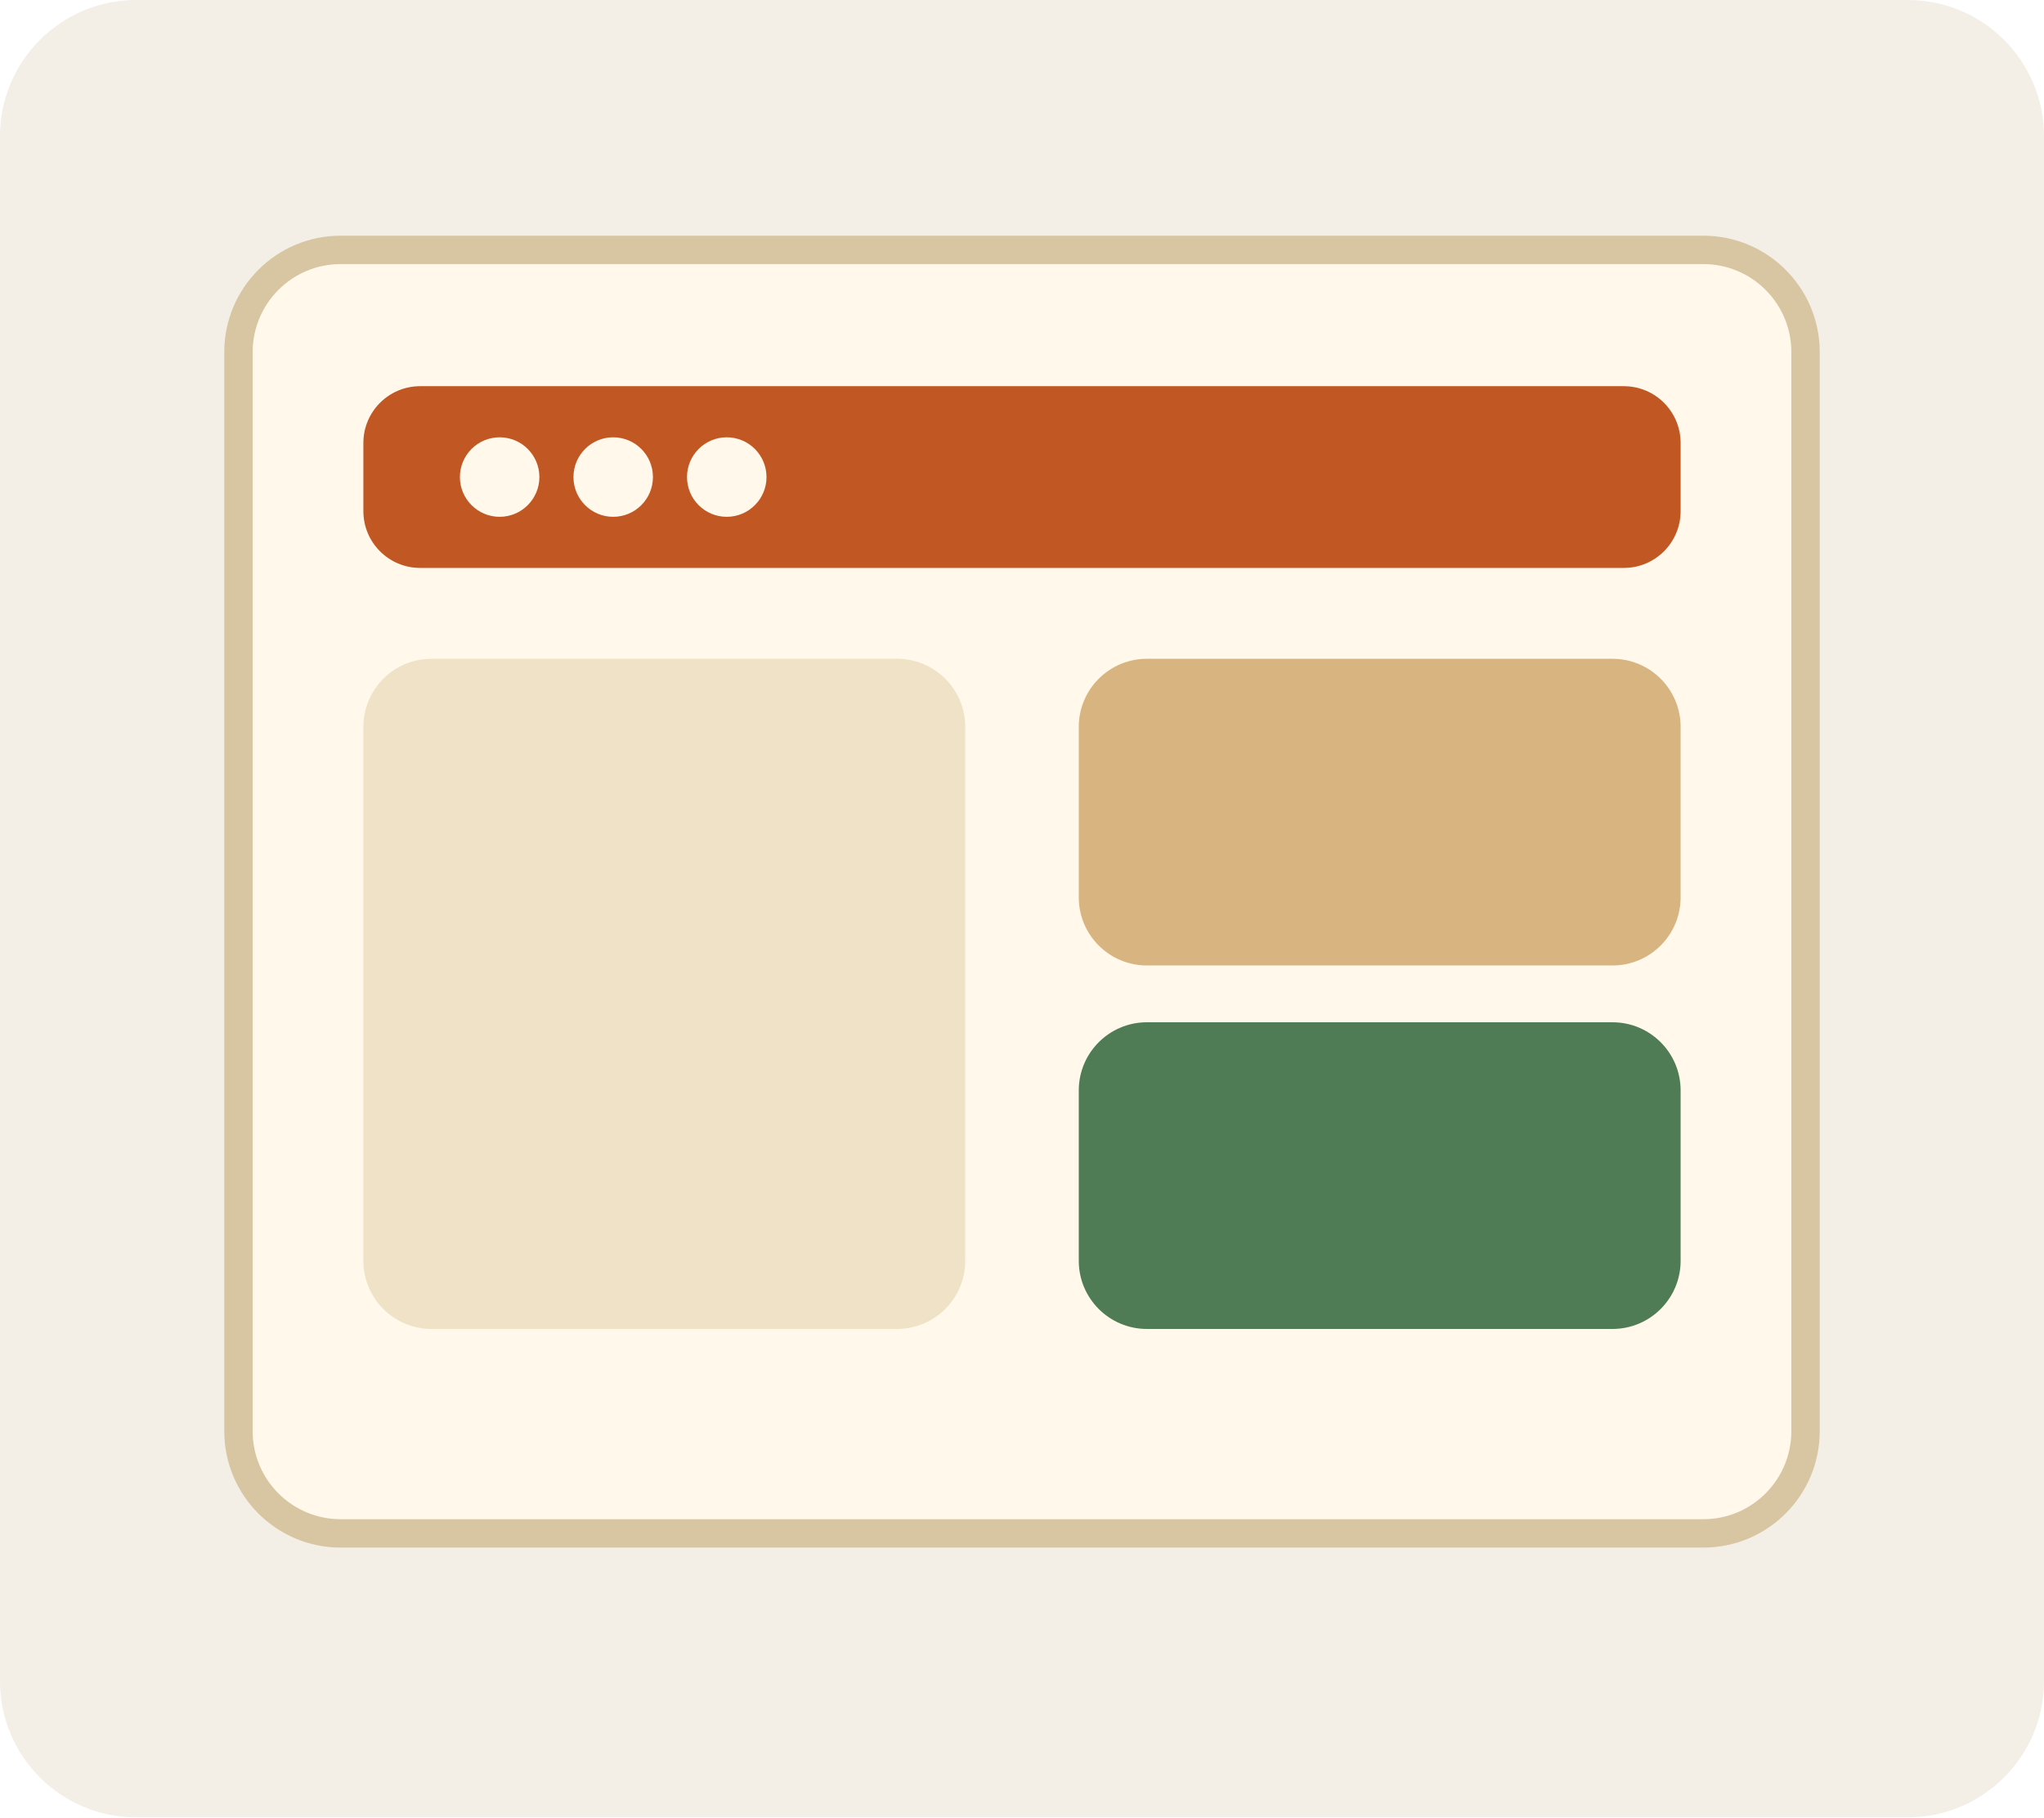
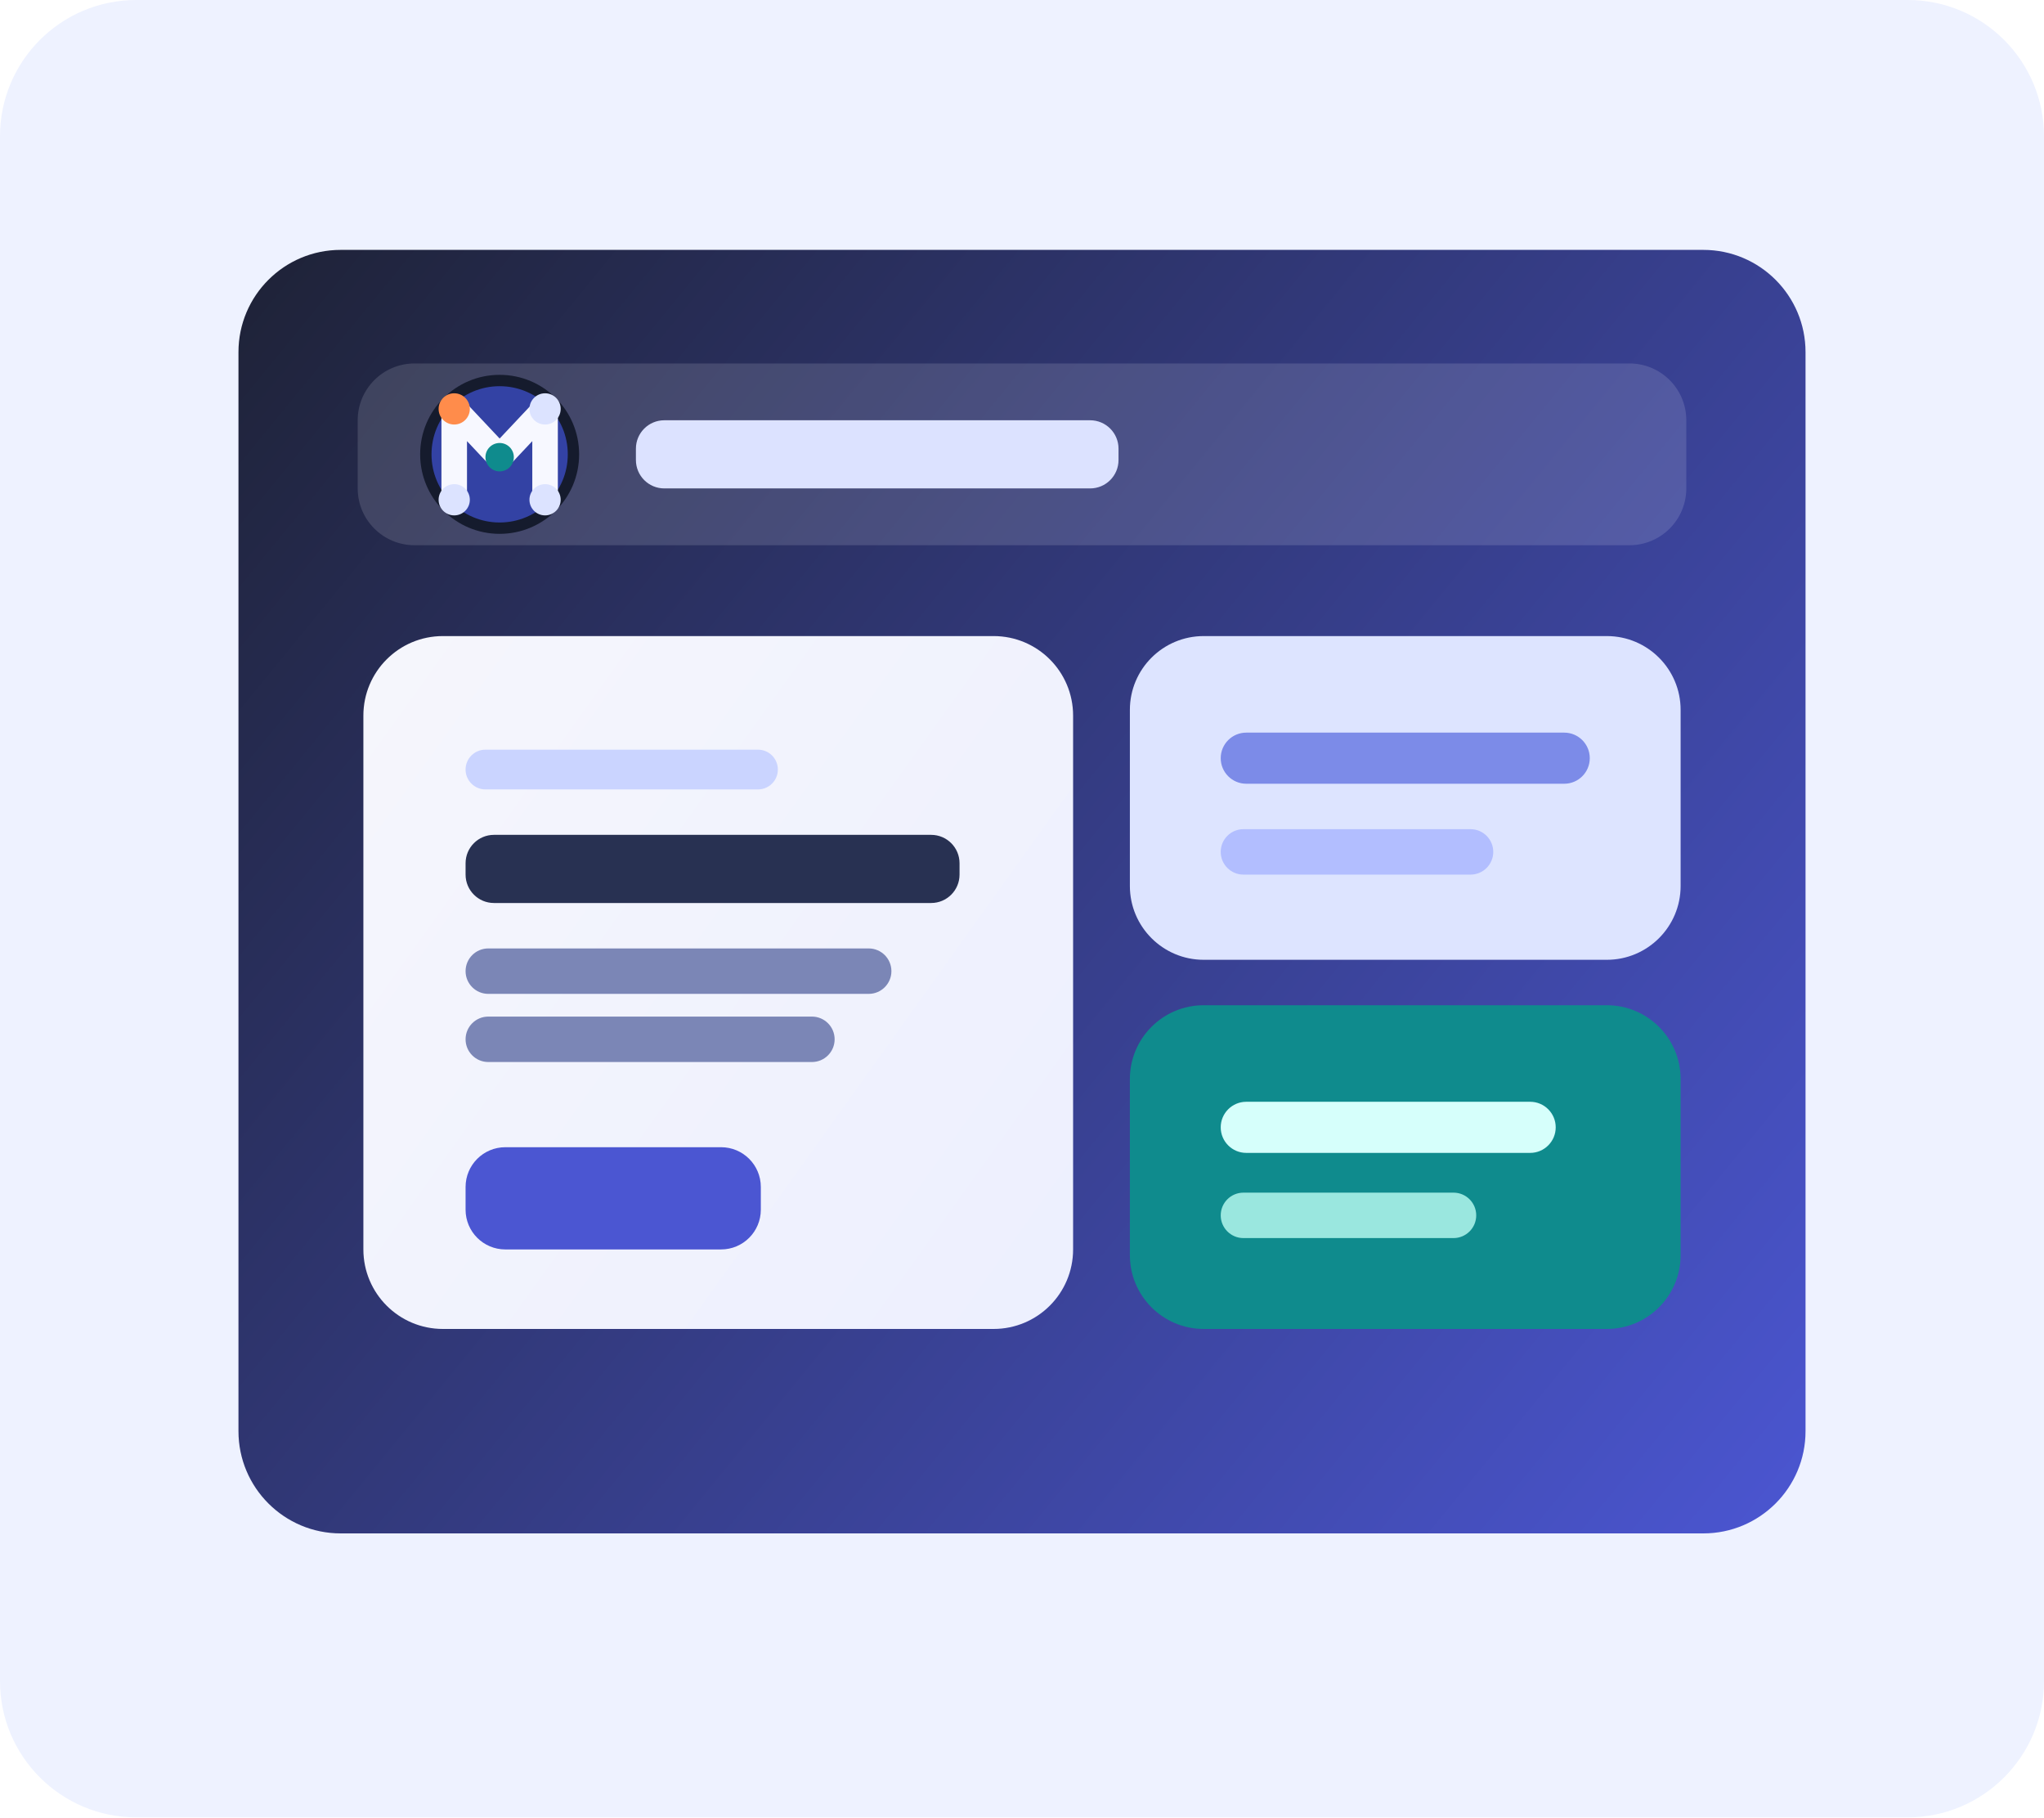
<svg xmlns="http://www.w3.org/2000/svg" viewBox="0 0 720 640" fill="none">
-   <rect width="720" height="640" rx="48" fill="#f3efe6" />
-   <rect x="84" y="88" width="552" height="452" rx="36" fill="#fff8eb" stroke="#d8c6a2" stroke-width="10" />
-   <rect x="128" y="136" width="464" height="64" rx="20" fill="#c15723" />
-   <rect x="128" y="232" width="212" height="236" rx="24" fill="#efe2c7" />
-   <rect x="380" y="232" width="212" height="108" rx="24" fill="#d7b480" />
-   <rect x="380" y="360" width="212" height="108" rx="24" fill="#4f7c55" />
-   <circle cx="176" cy="168" r="14" fill="#fff8eb" />
-   <circle cx="216" cy="168" r="14" fill="#fff8eb" />
-   <circle cx="256" cy="168" r="14" fill="#fff8eb" />
+   <defs>
+     <linearGradient id="modulaHeroBg" x1="84" y1="88" x2="636" y2="540" gradientUnits="userSpaceOnUse">
+       <stop stop-color="#1E2236" />
+       <stop offset="1" stop-color="#4B56D2" />
+     </linearGradient>
+     <linearGradient id="modulaHeroCard" x1="128" y1="136" x2="592" y2="468" gradientUnits="userSpaceOnUse">
+       <stop stop-color="#F7F7FC" />
+       <stop offset="1" stop-color="#E8ECFF" />
+     </linearGradient>
+   </defs>
+   <rect width="720" height="640" rx="48" fill="#EEF2FF" />
+   <rect x="84" y="88" width="552" height="452" rx="36" fill="url(#modulaHeroBg)" />
+   <rect x="126" y="128" width="468" height="64" rx="20" fill="#F4F6FF" fill-opacity="0.14" />
+   <circle cx="176" cy="160" r="28" fill="#151B2D" />
+   <circle cx="176" cy="160" r="24" fill="#3342A4" />
+   <path d="M160 176V144L176 161L192 144V176" stroke="#F7F8FF" stroke-width="9" stroke-linecap="round" stroke-linejoin="round" />
+   <circle cx="160" cy="144" r="5.5" fill="#FF8C4B" />
+   <circle cx="176" cy="161" r="5" fill="#0F8B8D" />
+   <circle cx="192" cy="144" r="5.5" fill="#DCE3FF" />
+   <circle cx="160" cy="176" r="5.5" fill="#DCE3FF" />
+   <circle cx="192" cy="176" r="5.5" fill="#DCE3FF" />
+   <rect x="224" y="148" width="170" height="24" rx="10" fill="#DCE2FF" />
+   <rect x="128" y="224" width="250" height="244" rx="28" fill="url(#modulaHeroCard)" />
+   <rect x="398" y="224" width="194" height="114" rx="26" fill="#DDE4FF" />
+   <rect x="398" y="354" width="194" height="114" rx="26" fill="#0F8B8D" />
+   <rect x="164" y="264" width="110" height="14" rx="7" fill="#CAD4FF" />
+   <rect x="164" y="294" width="174" height="24" rx="10" fill="#283152" />
+   <rect x="164" y="334" width="150" height="16" rx="8" fill="#7B86B6" />
+   <rect x="164" y="358" width="130" height="16" rx="8" fill="#7B86B6" />
+   <rect x="164" y="404" width="104" height="36" rx="14" fill="#4B56D2" />
+   <rect x="430" y="258" width="130" height="18" rx="9" fill="#7C8BE8" />
+   <rect x="430" y="292" width="96" height="16" rx="8" fill="#B2BEFF" />
+   <rect x="430" y="388" width="118" height="18" rx="9" fill="#D6FFFB" />
+   <rect x="430" y="420" width="90" height="16" rx="8" fill="#9AE7DF" />
</svg>
